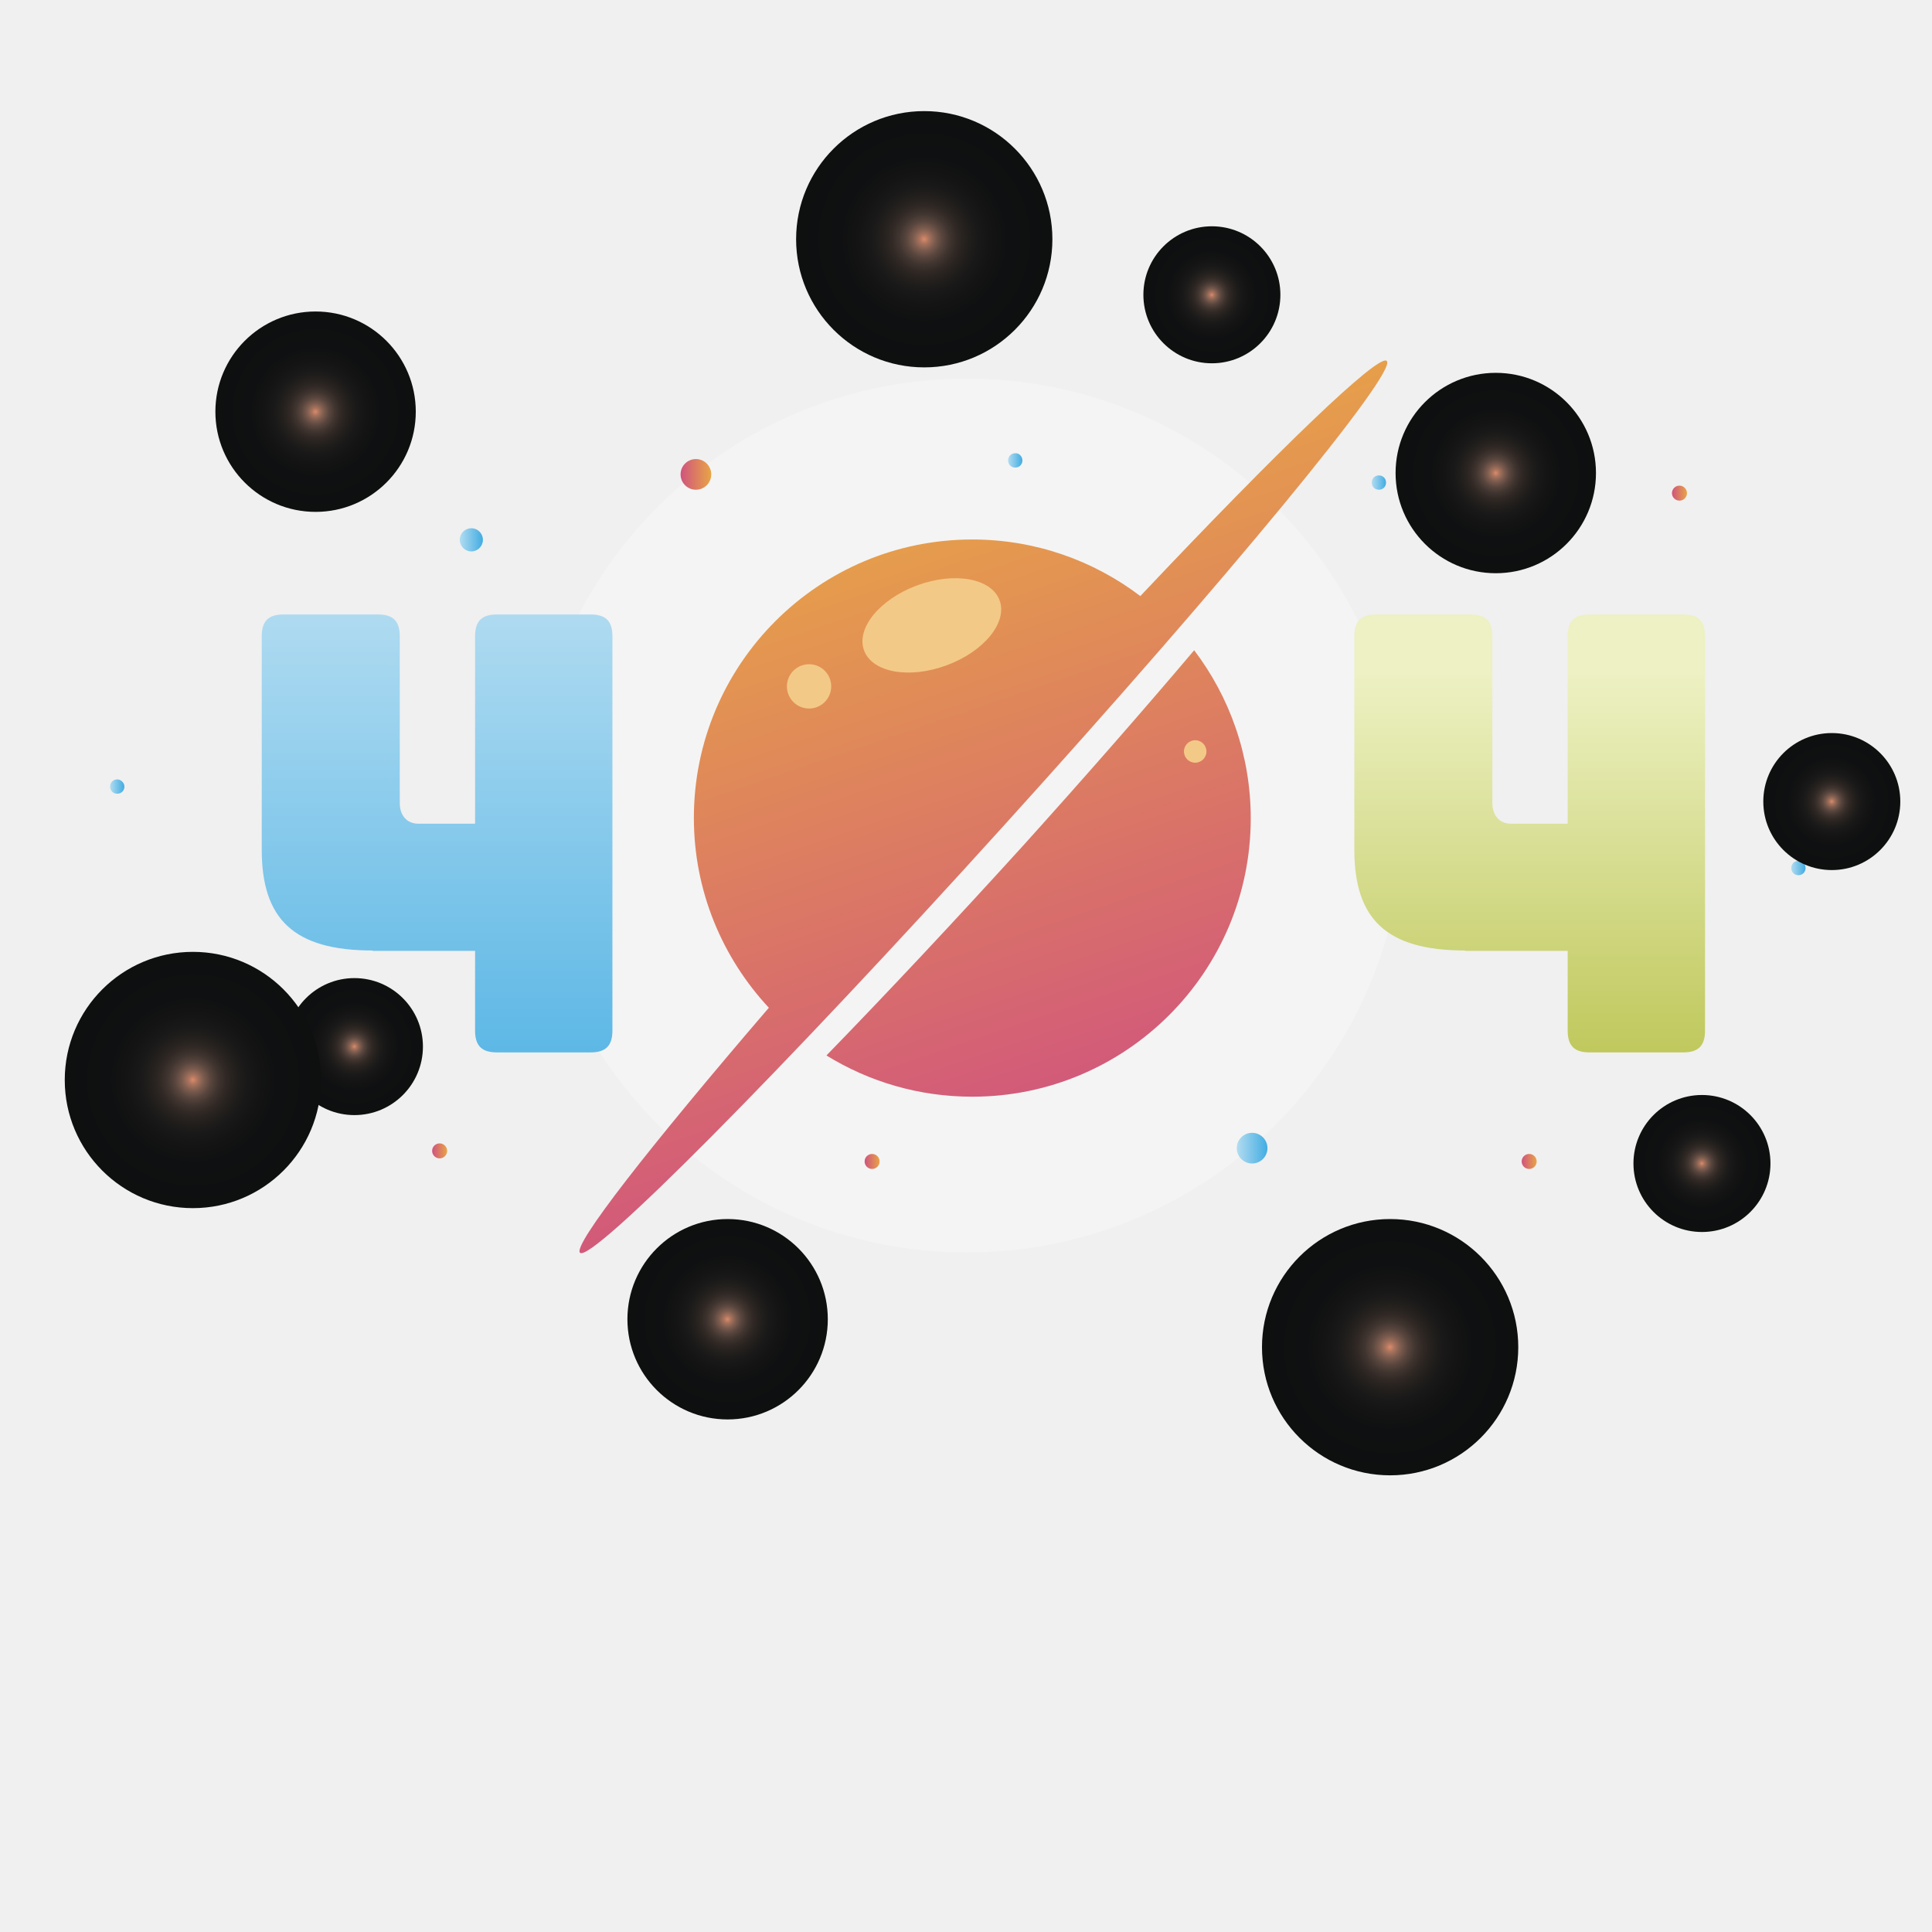
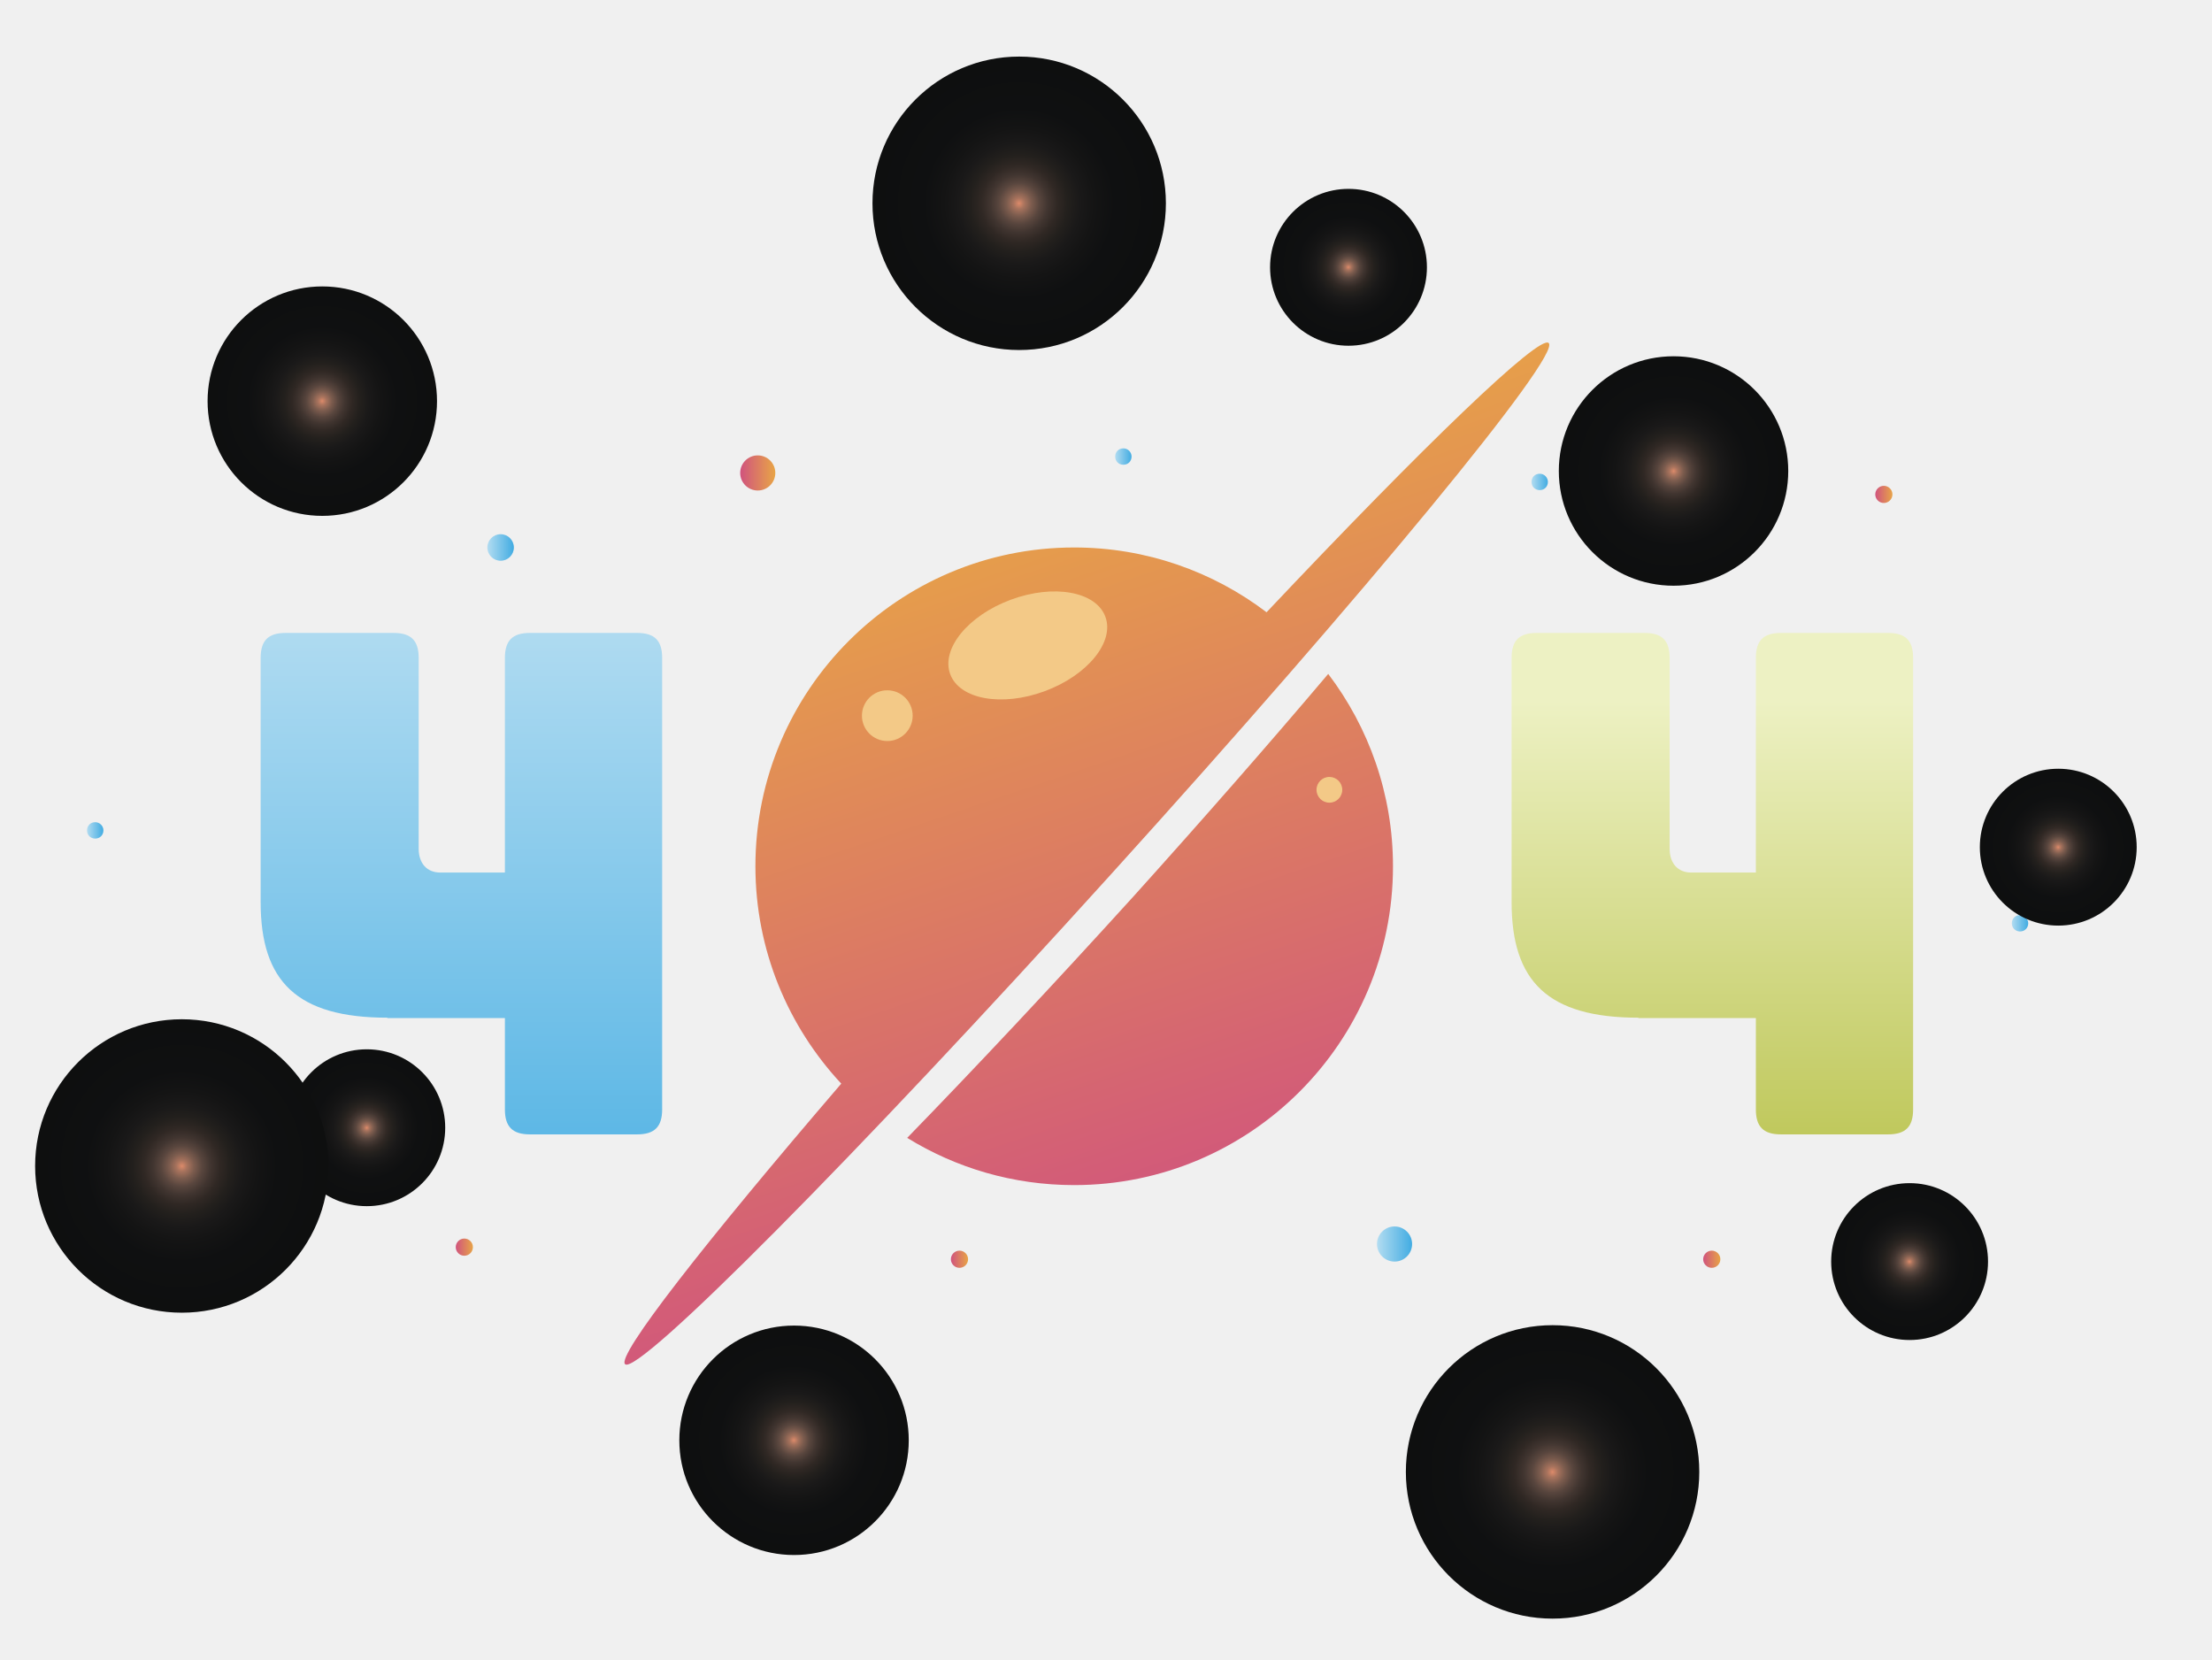
- <svg xmlns="http://www.w3.org/2000/svg" version="1.1" id="Слой_1" x="0px" y="0px" viewBox="0 0 56.69 56.69" style="enable-background:new 0 0 56.69 56.69;" xml:space="preserve">
+ <svg xmlns="http://www.w3.org/2000/svg" version="1.1" id="Слой_1" x="0px" y="0px" viewBox="0 0 56.69 42.52" style="enable-background:new 0 0 56.69 42.52;" xml:space="preserve">
  <style type="text/css">
- 	.st0{opacity:0.27;fill:#FFFFFF;}
- 	.st1{fill:url(#SVGID_1_);}
- 	.st2{fill:url(#SVGID_2_);}
- 	.st3{fill:url(#SVGID_3_);}
- 	.st4{fill:url(#SVGID_4_);}
- 	.st5{fill:#F3C987;}
- 	.st6{fill:url(#SVGID_5_);}
- 	.st7{fill:url(#SVGID_6_);}
- 	.st8{fill:url(#SVGID_7_);}
- 	.st9{fill:url(#SVGID_8_);}
- 	.st10{fill:url(#SVGID_9_);}
- 	.st11{fill:url(#SVGID_10_);}
- 	.st12{fill:url(#SVGID_11_);}
- 	.st13{fill:url(#SVGID_12_);}
- 	.st14{fill:url(#SVGID_13_);}
- 	.st15{fill:url(#SVGID_14_);}
- 	.st16{fill:url(#SVGID_15_);}
- 	.st17{fill:url(#SVGID_16_);}
- 	.st18{fill:url(#SVGID_17_);}
- 	.st19{fill:url(#SVGID_18_);}
- 	.st20{fill:url(#SVGID_19_);}
- 	.st21{fill:url(#SVGID_20_);}
- 	.st22{fill:url(#SVGID_21_);}
- 	.st23{fill:url(#SVGID_22_);}
- 	.st24{fill:url(#SVGID_23_);}
- 	.st25{fill:url(#SVGID_24_);}
- 	.st26{fill:url(#SVGID_25_);}
+ 	.st0{fill:url(#SVGID_1_);}
+ 	.st1{fill:url(#SVGID_2_);}
+ 	.st2{fill:url(#SVGID_3_);}
+ 	.st3{fill:url(#SVGID_4_);}
+ 	.st4{fill:#F3C987;}
+ 	.st5{fill:url(#SVGID_5_);}
+ 	.st6{fill:url(#SVGID_6_);}
+ 	.st7{fill:url(#SVGID_7_);}
+ 	.st8{fill:url(#SVGID_8_);}
+ 	.st9{fill:url(#SVGID_9_);}
+ 	.st10{fill:url(#SVGID_10_);}
+ 	.st11{fill:url(#SVGID_11_);}
+ 	.st12{fill:url(#SVGID_12_);}
+ 	.st13{fill:url(#SVGID_13_);}
+ 	.st14{fill:url(#SVGID_14_);}
+ 	.st15{fill:url(#SVGID_15_);}
+ 	.st16{fill:url(#SVGID_16_);}
+ 	.st17{fill:url(#SVGID_17_);}
+ 	.st18{fill:url(#SVGID_18_);}
+ 	.st19{fill:url(#SVGID_19_);}
+ 	.st20{fill:url(#SVGID_20_);}
+ 	.st21{fill:url(#SVGID_21_);}
+ 	.st22{fill:url(#SVGID_22_);}
+ 	.st23{fill:url(#SVGID_23_);}
+ 	.st24{fill:url(#SVGID_24_);}
+ 	.st25{fill:url(#SVGID_25_);}
</style>
  <g>
    <g>
      <g>
        <g>
-           <circle class="st0" cx="28.37" cy="23.93" r="12.82" />
          <g>
-             <linearGradient id="SVGID_1_" gradientUnits="userSpaceOnUse" x1="12.828" y1="17.474" x2="12.828" y2="35.2">
+             <linearGradient id="SVGID_1_" gradientUnits="userSpaceOnUse" x1="11.828" y1="15.668" x2="11.828" y2="33.395">
              <stop offset="0" style="stop-color:#B2DCF1" />
              <stop offset="1" style="stop-color:#42ACE2" />
            </linearGradient>
-             <path class="st1" d="M10.93,27.89c-2.32,0-3.25-0.93-3.25-2.96v-6.26c0-0.45,0.2-0.64,0.64-0.64h2.77       c0.45,0,0.64,0.2,0.64,0.64v4.89c0,0.37,0.21,0.61,0.55,0.61h1.66v-5.5c0-0.45,0.2-0.64,0.64-0.64h2.75       c0.45,0,0.64,0.2,0.64,0.64v11.57c0,0.45-0.2,0.64-0.64,0.64h-2.75c-0.45,0-0.64-0.2-0.64-0.64v-2.34H10.93z" />
-             <linearGradient id="SVGID_2_" gradientUnits="userSpaceOnUse" x1="44.893" y1="19.761" x2="44.893" y2="32.053">
+             <path class="st0" d="M9.93,26.08c-2.32,0-3.25-0.93-3.25-2.96v-6.26c0-0.45,0.2-0.64,0.64-0.64h2.77c0.45,0,0.64,0.2,0.64,0.64       v4.89c0,0.37,0.21,0.61,0.55,0.61h1.66v-5.5c0-0.45,0.2-0.64,0.64-0.64h2.75c0.45,0,0.64,0.2,0.64,0.64v11.57       c0,0.45-0.2,0.64-0.64,0.64h-2.75c-0.45,0-0.64-0.2-0.64-0.64v-2.34H9.93z" />
+             <linearGradient id="SVGID_2_" gradientUnits="userSpaceOnUse" x1="43.893" y1="17.956" x2="43.893" y2="30.248">
              <stop offset="0" style="stop-color:#EDF1C3" />
              <stop offset="1" style="stop-color:#BBC452" />
            </linearGradient>
-             <path class="st2" d="M42.99,27.89c-2.32,0-3.25-0.93-3.25-2.96v-6.26c0-0.45,0.2-0.64,0.64-0.64h2.77       c0.45,0,0.64,0.2,0.64,0.64v4.89c0,0.37,0.21,0.61,0.55,0.61h1.66v-5.5c0-0.45,0.2-0.64,0.64-0.64h2.75       c0.45,0,0.64,0.2,0.64,0.64v11.57c0,0.45-0.2,0.64-0.64,0.64h-2.75c-0.45,0-0.64-0.2-0.64-0.64v-2.34H42.99z" />
+             <path class="st1" d="M41.99,26.08c-2.32,0-3.25-0.93-3.25-2.96v-6.26c0-0.45,0.2-0.64,0.64-0.64h2.77       c0.45,0,0.64,0.2,0.64,0.64v4.89c0,0.37,0.21,0.61,0.55,0.61h1.66v-5.5c0-0.45,0.2-0.64,0.64-0.64h2.75       c0.45,0,0.64,0.2,0.64,0.64v11.57c0,0.45-0.2,0.64-0.64,0.64h-2.75c-0.45,0-0.64-0.2-0.64-0.64v-2.34H41.99z" />
          </g>
          <g>
            <g>
-               <linearGradient id="SVGID_3_" gradientUnits="userSpaceOnUse" x1="32.136" y1="33.346" x2="25.602" y2="14.068">
+               <linearGradient id="SVGID_3_" gradientUnits="userSpaceOnUse" x1="31.137" y1="31.541" x2="24.602" y2="12.262">
                <stop offset="0" style="stop-color:#D0537E" />
                <stop offset="1" style="stop-color:#E8A546" />
              </linearGradient>
-               <path class="st3" d="M40.69,10.59c-0.24-0.22-3.18,2.61-7.23,6.9c-1.37-1.04-3.08-1.66-4.93-1.66c-4.51,0-8.17,3.66-8.17,8.17        c0,2.15,0.84,4.11,2.2,5.57c-3.52,4.1-5.77,6.98-5.54,7.19c0.33,0.3,5.9-5.31,12.44-12.54C36,17,41.03,10.9,40.69,10.59z" />
-               <linearGradient id="SVGID_4_" gradientUnits="userSpaceOnUse" x1="32.635" y1="33.177" x2="26.1" y2="13.899">
+               <path class="st2" d="M39.69,8.79c-0.24-0.22-3.18,2.61-7.23,6.9c-1.37-1.04-3.08-1.66-4.93-1.66c-4.51,0-8.17,3.66-8.17,8.17        c0,2.15,0.84,4.11,2.2,5.57c-3.52,4.1-5.77,6.98-5.54,7.19c0.33,0.3,5.9-5.31,12.44-12.54C35,15.2,40.03,9.09,39.69,8.79z" />
+               <linearGradient id="SVGID_4_" gradientUnits="userSpaceOnUse" x1="31.635" y1="31.372" x2="25.1" y2="12.094">
                <stop offset="0" style="stop-color:#D0537E" />
                <stop offset="1" style="stop-color:#E8A546" />
              </linearGradient>
-               <path class="st4" d="M30.06,24.77c-2.07,2.28-4.05,4.39-5.81,6.2c1.25,0.77,2.71,1.21,4.28,1.21c4.51,0,8.17-3.66,8.17-8.17        c0-1.85-0.62-3.56-1.66-4.93C33.56,20.83,31.87,22.76,30.06,24.77z" />
+               <path class="st3" d="M29.06,22.96c-2.07,2.28-4.05,4.39-5.81,6.2c1.25,0.77,2.71,1.21,4.28,1.21c4.51,0,8.17-3.66,8.17-8.17        c0-1.85-0.62-3.56-1.66-4.93C32.56,19.02,30.87,20.95,29.06,22.96z" />
            </g>
-             <ellipse transform="matrix(0.9379 -0.347 0.347 0.9379 -4.6675 10.6267)" class="st5" cx="27.34" cy="18.35" rx="2.12" ry="1.25" />
-             <circle class="st5" cx="23.74" cy="20.14" r="0.65" />
-             <circle class="st5" cx="35.07" cy="22.05" r="0.33" />
+             <ellipse transform="matrix(0.9379 -0.347 0.347 0.9379 -4.1032 10.1675)" class="st4" cx="26.34" cy="16.54" rx="2.12" ry="1.25" />
+             <circle class="st4" cx="22.74" cy="18.34" r="0.65" />
+             <circle class="st4" cx="34.07" cy="20.24" r="0.33" />
          </g>
        </g>
-         <linearGradient id="SVGID_5_" gradientUnits="userSpaceOnUse" x1="36.294" y1="33.689" x2="37.193" y2="33.689">
-           <stop offset="0" style="stop-color:#B2DCF1" />
-           <stop offset="1" style="stop-color:#42ACE2" />
-         </linearGradient>
-         <circle class="st6" cx="36.74" cy="33.69" r="0.45" />
-         <linearGradient id="SVGID_6_" gradientUnits="userSpaceOnUse" x1="13.493" y1="15.84" x2="14.167" y2="15.84">
-           <stop offset="0" style="stop-color:#B2DCF1" />
-           <stop offset="1" style="stop-color:#42ACE2" />
-         </linearGradient>
-         <circle class="st7" cx="13.83" cy="15.84" r="0.34" />
-         <linearGradient id="SVGID_7_" gradientUnits="userSpaceOnUse" x1="52.557" y1="25.469" x2="52.978" y2="25.469">
-           <stop offset="0" style="stop-color:#B2DCF1" />
-           <stop offset="1" style="stop-color:#42ACE2" />
-         </linearGradient>
-         <path class="st8" d="M52.98,25.47c0,0.12-0.09,0.21-0.21,0.21c-0.12,0-0.21-0.09-0.21-0.21s0.09-0.21,0.21-0.21     C52.88,25.26,52.98,25.35,52.98,25.47z" />
-         <linearGradient id="SVGID_8_" gradientUnits="userSpaceOnUse" x1="3.225" y1="23.083" x2="3.647" y2="23.083">
-           <stop offset="0" style="stop-color:#B2DCF1" />
-           <stop offset="1" style="stop-color:#42ACE2" />
-         </linearGradient>
-         <path class="st9" d="M3.65,23.08c0,0.12-0.09,0.21-0.21,0.21c-0.12,0-0.21-0.09-0.21-0.21c0-0.12,0.09-0.21,0.21-0.21     C3.55,22.87,3.65,22.97,3.65,23.08z" />
-         <linearGradient id="SVGID_9_" gradientUnits="userSpaceOnUse" x1="29.576" y1="13.505" x2="29.997" y2="13.505">
-           <stop offset="0" style="stop-color:#B2DCF1" />
-           <stop offset="1" style="stop-color:#42ACE2" />
-         </linearGradient>
-         <path class="st10" d="M30,13.51c0,0.12-0.09,0.21-0.21,0.21c-0.12,0-0.21-0.09-0.21-0.21c0-0.12,0.09-0.21,0.21-0.21     C29.9,13.29,30,13.39,30,13.51z" />
-         <linearGradient id="SVGID_10_" gradientUnits="userSpaceOnUse" x1="40.249" y1="14.159" x2="40.671" y2="14.159">
-           <stop offset="0" style="stop-color:#B2DCF1" />
-           <stop offset="1" style="stop-color:#42ACE2" />
-         </linearGradient>
-         <path class="st11" d="M40.67,14.16c0,0.12-0.09,0.21-0.21,0.21c-0.12,0-0.21-0.09-0.21-0.21c0-0.12,0.09-0.21,0.21-0.21     C40.58,13.95,40.67,14.04,40.67,14.16z" />
-         <linearGradient id="SVGID_11_" gradientUnits="userSpaceOnUse" x1="19.97" y1="13.92" x2="20.869" y2="13.92">
-           <stop offset="0" style="stop-color:#D0537E" />
-           <stop offset="1" style="stop-color:#E8A546" />
-         </linearGradient>
-         <circle class="st12" cx="20.42" cy="13.92" r="0.45" />
-         <linearGradient id="SVGID_12_" gradientUnits="userSpaceOnUse" x1="12.68" y1="33.77" x2="13.129" y2="33.77">
-           <stop offset="0" style="stop-color:#D0537E" />
-           <stop offset="1" style="stop-color:#E8A546" />
-         </linearGradient>
-         <circle class="st13" cx="12.9" cy="33.77" r="0.22" />
-         <linearGradient id="SVGID_13_" gradientUnits="userSpaceOnUse" x1="25.369" y1="34.077" x2="25.818" y2="34.077">
-           <stop offset="0" style="stop-color:#D0537E" />
-           <stop offset="1" style="stop-color:#E8A546" />
-         </linearGradient>
-         <circle class="st14" cx="25.59" cy="34.08" r="0.22" />
-         <linearGradient id="SVGID_14_" gradientUnits="userSpaceOnUse" x1="44.647" y1="34.077" x2="45.096" y2="34.077">
-           <stop offset="0" style="stop-color:#D0537E" />
-           <stop offset="1" style="stop-color:#E8A546" />
-         </linearGradient>
-         <circle class="st15" cx="44.87" cy="34.08" r="0.22" />
-         <linearGradient id="SVGID_15_" gradientUnits="userSpaceOnUse" x1="49.058" y1="14.472" x2="49.507" y2="14.472">
-           <stop offset="0" style="stop-color:#D0537E" />
-           <stop offset="1" style="stop-color:#E8A546" />
-         </linearGradient>
-         <circle class="st16" cx="49.28" cy="14.47" r="0.22" />
-         <radialGradient id="SVGID_16_" cx="40.787" cy="39.529" r="3.757" gradientUnits="userSpaceOnUse">
-           <stop offset="0" style="stop-color:#DC8A6A" />
-           <stop offset="0.037" style="stop-color:#A8735D" />
-           <stop offset="0.085" style="stop-color:#7C5C4E" />
-           <stop offset="0.139" style="stop-color:#59463E" />
-           <stop offset="0.197" style="stop-color:#413530" />
-           <stop offset="0.26" style="stop-color:#302824" />
-           <stop offset="0.332" style="stop-color:#23201D" />
-           <stop offset="0.414" style="stop-color:#1A1919" />
-           <stop offset="0.515" style="stop-color:#141414" />
-           <stop offset="0.653" style="stop-color:#0F1011" />
-           <stop offset="1" style="stop-color:#0E0F0F" />
-         </radialGradient>
-         <circle class="st17" cx="40.79" cy="39.53" r="3.76" />
-         <radialGradient id="SVGID_17_" cx="53.748" cy="23.518" r="2.015" gradientUnits="userSpaceOnUse">
-           <stop offset="0" style="stop-color:#DC8A6A" />
-           <stop offset="0.037" style="stop-color:#A8735D" />
-           <stop offset="0.085" style="stop-color:#7C5C4E" />
-           <stop offset="0.139" style="stop-color:#59463E" />
-           <stop offset="0.197" style="stop-color:#413530" />
-           <stop offset="0.26" style="stop-color:#302824" />
-           <stop offset="0.332" style="stop-color:#23201D" />
-           <stop offset="0.414" style="stop-color:#1A1919" />
-           <stop offset="0.515" style="stop-color:#141414" />
-           <stop offset="0.653" style="stop-color:#0F1011" />
-           <stop offset="1" style="stop-color:#0E0F0F" />
-         </radialGradient>
-         <circle class="st18" cx="53.75" cy="23.52" r="2.01" />
-         <radialGradient id="SVGID_18_" cx="10.399" cy="30.707" r="2.015" gradientUnits="userSpaceOnUse">
-           <stop offset="0" style="stop-color:#DC8A6A" />
-           <stop offset="0.037" style="stop-color:#A8735D" />
-           <stop offset="0.085" style="stop-color:#7C5C4E" />
-           <stop offset="0.139" style="stop-color:#59463E" />
-           <stop offset="0.197" style="stop-color:#413530" />
-           <stop offset="0.26" style="stop-color:#302824" />
-           <stop offset="0.332" style="stop-color:#23201D" />
-           <stop offset="0.414" style="stop-color:#1A1919" />
-           <stop offset="0.515" style="stop-color:#141414" />
-           <stop offset="0.653" style="stop-color:#0F1011" />
-           <stop offset="1" style="stop-color:#0E0F0F" />
-         </radialGradient>
-         <circle class="st19" cx="10.4" cy="30.71" r="2.01" />
-         <radialGradient id="SVGID_19_" cx="49.936" cy="34.138" r="2.015" gradientUnits="userSpaceOnUse">
-           <stop offset="0" style="stop-color:#DC8A6A" />
-           <stop offset="0.037" style="stop-color:#A8735D" />
-           <stop offset="0.085" style="stop-color:#7C5C4E" />
-           <stop offset="0.139" style="stop-color:#59463E" />
-           <stop offset="0.197" style="stop-color:#413530" />
-           <stop offset="0.26" style="stop-color:#302824" />
-           <stop offset="0.332" style="stop-color:#23201D" />
-           <stop offset="0.414" style="stop-color:#1A1919" />
-           <stop offset="0.515" style="stop-color:#141414" />
-           <stop offset="0.653" style="stop-color:#0F1011" />
-           <stop offset="1" style="stop-color:#0E0F0F" />
-         </radialGradient>
-         <circle class="st20" cx="49.94" cy="34.14" r="2.01" />
-         <radialGradient id="SVGID_20_" cx="35.557" cy="8.652" r="2.015" gradientUnits="userSpaceOnUse">
-           <stop offset="0" style="stop-color:#DC8A6A" />
-           <stop offset="0.037" style="stop-color:#A8735D" />
-           <stop offset="0.085" style="stop-color:#7C5C4E" />
-           <stop offset="0.139" style="stop-color:#59463E" />
-           <stop offset="0.197" style="stop-color:#413530" />
-           <stop offset="0.26" style="stop-color:#302824" />
-           <stop offset="0.332" style="stop-color:#23201D" />
-           <stop offset="0.414" style="stop-color:#1A1919" />
-           <stop offset="0.515" style="stop-color:#141414" />
-           <stop offset="0.653" style="stop-color:#0F1011" />
-           <stop offset="1" style="stop-color:#0E0F0F" />
-         </radialGradient>
-         <circle class="st21" cx="35.56" cy="8.65" r="2.01" />
-         <radialGradient id="SVGID_21_" cx="5.662" cy="31.687" r="3.757" gradientUnits="userSpaceOnUse">
-           <stop offset="0" style="stop-color:#DC8A6A" />
-           <stop offset="0.037" style="stop-color:#A8735D" />
-           <stop offset="0.085" style="stop-color:#7C5C4E" />
-           <stop offset="0.139" style="stop-color:#59463E" />
-           <stop offset="0.197" style="stop-color:#413530" />
-           <stop offset="0.26" style="stop-color:#302824" />
-           <stop offset="0.332" style="stop-color:#23201D" />
-           <stop offset="0.414" style="stop-color:#1A1919" />
-           <stop offset="0.515" style="stop-color:#141414" />
-           <stop offset="0.653" style="stop-color:#0F1011" />
-           <stop offset="1" style="stop-color:#0E0F0F" />
-         </radialGradient>
-         <circle class="st22" cx="5.66" cy="31.69" r="3.76" />
-         <radialGradient id="SVGID_22_" cx="27.118" cy="7.018" r="3.757" gradientUnits="userSpaceOnUse">
-           <stop offset="0" style="stop-color:#DC8A6A" />
-           <stop offset="0.037" style="stop-color:#A8735D" />
-           <stop offset="0.085" style="stop-color:#7C5C4E" />
-           <stop offset="0.139" style="stop-color:#59463E" />
-           <stop offset="0.197" style="stop-color:#413530" />
-           <stop offset="0.26" style="stop-color:#302824" />
-           <stop offset="0.332" style="stop-color:#23201D" />
-           <stop offset="0.414" style="stop-color:#1A1919" />
-           <stop offset="0.515" style="stop-color:#141414" />
-           <stop offset="0.653" style="stop-color:#0F1011" />
-           <stop offset="1" style="stop-color:#0E0F0F" />
-         </radialGradient>
-         <circle class="st23" cx="27.12" cy="7.02" r="3.76" />
-         <radialGradient id="SVGID_23_" cx="43.891" cy="13.88" r="2.94" gradientUnits="userSpaceOnUse">
-           <stop offset="0" style="stop-color:#DC8A6A" />
-           <stop offset="0.037" style="stop-color:#A8735D" />
-           <stop offset="0.085" style="stop-color:#7C5C4E" />
-           <stop offset="0.139" style="stop-color:#59463E" />
-           <stop offset="0.197" style="stop-color:#413530" />
-           <stop offset="0.26" style="stop-color:#302824" />
-           <stop offset="0.332" style="stop-color:#23201D" />
-           <stop offset="0.414" style="stop-color:#1A1919" />
-           <stop offset="0.515" style="stop-color:#141414" />
-           <stop offset="0.653" style="stop-color:#0F1011" />
-           <stop offset="1" style="stop-color:#0E0F0F" />
-         </radialGradient>
-         <circle class="st24" cx="43.89" cy="13.88" r="2.94" />
-         <radialGradient id="SVGID_24_" cx="21.345" cy="38.712" r="2.94" gradientUnits="userSpaceOnUse">
-           <stop offset="0" style="stop-color:#DC8A6A" />
-           <stop offset="0.037" style="stop-color:#A8735D" />
-           <stop offset="0.085" style="stop-color:#7C5C4E" />
-           <stop offset="0.139" style="stop-color:#59463E" />
-           <stop offset="0.197" style="stop-color:#413530" />
-           <stop offset="0.26" style="stop-color:#302824" />
-           <stop offset="0.332" style="stop-color:#23201D" />
-           <stop offset="0.414" style="stop-color:#1A1919" />
-           <stop offset="0.515" style="stop-color:#141414" />
-           <stop offset="0.653" style="stop-color:#0F1011" />
-           <stop offset="1" style="stop-color:#0E0F0F" />
-         </radialGradient>
-         <circle class="st25" cx="21.35" cy="38.71" r="2.94" />
-         <radialGradient id="SVGID_25_" cx="9.256" cy="12.082" r="2.94" gradientUnits="userSpaceOnUse">
-           <stop offset="0" style="stop-color:#DC8A6A" />
-           <stop offset="0.037" style="stop-color:#A8735D" />
-           <stop offset="0.085" style="stop-color:#7C5C4E" />
-           <stop offset="0.139" style="stop-color:#59463E" />
-           <stop offset="0.197" style="stop-color:#413530" />
-           <stop offset="0.26" style="stop-color:#302824" />
-           <stop offset="0.332" style="stop-color:#23201D" />
-           <stop offset="0.414" style="stop-color:#1A1919" />
-           <stop offset="0.515" style="stop-color:#141414" />
-           <stop offset="0.653" style="stop-color:#0F1011" />
-           <stop offset="1" style="stop-color:#0E0F0F" />
-         </radialGradient>
-         <circle class="st26" cx="9.26" cy="12.08" r="2.94" />
+         <linearGradient id="SVGID_5_" gradientUnits="userSpaceOnUse" x1="35.294" y1="31.883" x2="36.193" y2="31.883">
+           <stop offset="0" style="stop-color:#B2DCF1" />
+           <stop offset="1" style="stop-color:#42ACE2" />
+         </linearGradient>
+         <circle class="st5" cx="35.74" cy="31.88" r="0.45" />
+         <linearGradient id="SVGID_6_" gradientUnits="userSpaceOnUse" x1="12.493" y1="14.035" x2="13.167" y2="14.035">
+           <stop offset="0" style="stop-color:#B2DCF1" />
+           <stop offset="1" style="stop-color:#42ACE2" />
+         </linearGradient>
+         <circle class="st6" cx="12.83" cy="14.03" r="0.34" />
+         <linearGradient id="SVGID_7_" gradientUnits="userSpaceOnUse" x1="51.557" y1="23.663" x2="51.978" y2="23.663">
+           <stop offset="0" style="stop-color:#B2DCF1" />
+           <stop offset="1" style="stop-color:#42ACE2" />
+         </linearGradient>
+         <path class="st7" d="M51.98,23.66c0,0.12-0.09,0.21-0.21,0.21c-0.12,0-0.21-0.09-0.21-0.21s0.09-0.21,0.21-0.21     C51.88,23.45,51.98,23.55,51.98,23.66z" />
+         <linearGradient id="SVGID_8_" gradientUnits="userSpaceOnUse" x1="2.225" y1="21.278" x2="2.647" y2="21.278">
+           <stop offset="0" style="stop-color:#B2DCF1" />
+           <stop offset="1" style="stop-color:#42ACE2" />
+         </linearGradient>
+         <path class="st8" d="M2.65,21.28c0,0.12-0.09,0.21-0.21,0.21c-0.12,0-0.21-0.09-0.21-0.21c0-0.12,0.09-0.21,0.21-0.21     C2.55,21.07,2.65,21.16,2.65,21.28z" />
+         <linearGradient id="SVGID_9_" gradientUnits="userSpaceOnUse" x1="28.576" y1="11.7" x2="28.997" y2="11.7">
+           <stop offset="0" style="stop-color:#B2DCF1" />
+           <stop offset="1" style="stop-color:#42ACE2" />
+         </linearGradient>
+         <path class="st9" d="M29,11.7c0,0.12-0.09,0.21-0.21,0.21c-0.12,0-0.21-0.09-0.21-0.21c0-0.12,0.09-0.21,0.21-0.21     C28.9,11.49,29,11.58,29,11.7z" />
+         <linearGradient id="SVGID_10_" gradientUnits="userSpaceOnUse" x1="39.249" y1="12.354" x2="39.671" y2="12.354">
+           <stop offset="0" style="stop-color:#B2DCF1" />
+           <stop offset="1" style="stop-color:#42ACE2" />
+         </linearGradient>
+         <path class="st10" d="M39.67,12.35c0,0.12-0.09,0.21-0.21,0.21c-0.12,0-0.21-0.09-0.21-0.21c0-0.12,0.09-0.21,0.21-0.21     C39.58,12.14,39.67,12.24,39.67,12.35z" />
+         <linearGradient id="SVGID_11_" gradientUnits="userSpaceOnUse" x1="18.97" y1="12.115" x2="19.869" y2="12.115">
+           <stop offset="0" style="stop-color:#D0537E" />
+           <stop offset="1" style="stop-color:#E8A546" />
+         </linearGradient>
+         <circle class="st11" cx="19.42" cy="12.12" r="0.45" />
+         <linearGradient id="SVGID_12_" gradientUnits="userSpaceOnUse" x1="11.68" y1="31.965" x2="12.129" y2="31.965">
+           <stop offset="0" style="stop-color:#D0537E" />
+           <stop offset="1" style="stop-color:#E8A546" />
+         </linearGradient>
+         <circle class="st12" cx="11.9" cy="31.96" r="0.22" />
+         <linearGradient id="SVGID_13_" gradientUnits="userSpaceOnUse" x1="24.369" y1="32.271" x2="24.818" y2="32.271">
+           <stop offset="0" style="stop-color:#D0537E" />
+           <stop offset="1" style="stop-color:#E8A546" />
+         </linearGradient>
+         <circle class="st13" cx="24.59" cy="32.27" r="0.22" />
+         <linearGradient id="SVGID_14_" gradientUnits="userSpaceOnUse" x1="43.647" y1="32.271" x2="44.096" y2="32.271">
+           <stop offset="0" style="stop-color:#D0537E" />
+           <stop offset="1" style="stop-color:#E8A546" />
+         </linearGradient>
+         <circle class="st14" cx="43.87" cy="32.27" r="0.22" />
+         <linearGradient id="SVGID_15_" gradientUnits="userSpaceOnUse" x1="48.058" y1="12.666" x2="48.507" y2="12.666">
+           <stop offset="0" style="stop-color:#D0537E" />
+           <stop offset="1" style="stop-color:#E8A546" />
+         </linearGradient>
+         <circle class="st15" cx="48.28" cy="12.67" r="0.22" />
+         <radialGradient id="SVGID_16_" cx="39.787" cy="37.724" r="3.757" gradientUnits="userSpaceOnUse">
+           <stop offset="0" style="stop-color:#DC8A6A" />
+           <stop offset="0.037" style="stop-color:#A8735D" />
+           <stop offset="0.085" style="stop-color:#7C5C4E" />
+           <stop offset="0.139" style="stop-color:#59463E" />
+           <stop offset="0.197" style="stop-color:#413530" />
+           <stop offset="0.26" style="stop-color:#302824" />
+           <stop offset="0.332" style="stop-color:#23201D" />
+           <stop offset="0.414" style="stop-color:#1A1919" />
+           <stop offset="0.515" style="stop-color:#141414" />
+           <stop offset="0.653" style="stop-color:#0F1011" />
+           <stop offset="1" style="stop-color:#0E0F0F" />
+         </radialGradient>
+         <circle class="st16" cx="39.79" cy="37.72" r="3.76" />
+         <radialGradient id="SVGID_17_" cx="52.748" cy="21.713" r="2.015" gradientUnits="userSpaceOnUse">
+           <stop offset="0" style="stop-color:#DC8A6A" />
+           <stop offset="0.037" style="stop-color:#A8735D" />
+           <stop offset="0.085" style="stop-color:#7C5C4E" />
+           <stop offset="0.139" style="stop-color:#59463E" />
+           <stop offset="0.197" style="stop-color:#413530" />
+           <stop offset="0.26" style="stop-color:#302824" />
+           <stop offset="0.332" style="stop-color:#23201D" />
+           <stop offset="0.414" style="stop-color:#1A1919" />
+           <stop offset="0.515" style="stop-color:#141414" />
+           <stop offset="0.653" style="stop-color:#0F1011" />
+           <stop offset="1" style="stop-color:#0E0F0F" />
+         </radialGradient>
+         <circle class="st17" cx="52.75" cy="21.71" r="2.01" />
+         <radialGradient id="SVGID_18_" cx="9.399" cy="28.902" r="2.015" gradientUnits="userSpaceOnUse">
+           <stop offset="0" style="stop-color:#DC8A6A" />
+           <stop offset="0.037" style="stop-color:#A8735D" />
+           <stop offset="0.085" style="stop-color:#7C5C4E" />
+           <stop offset="0.139" style="stop-color:#59463E" />
+           <stop offset="0.197" style="stop-color:#413530" />
+           <stop offset="0.26" style="stop-color:#302824" />
+           <stop offset="0.332" style="stop-color:#23201D" />
+           <stop offset="0.414" style="stop-color:#1A1919" />
+           <stop offset="0.515" style="stop-color:#141414" />
+           <stop offset="0.653" style="stop-color:#0F1011" />
+           <stop offset="1" style="stop-color:#0E0F0F" />
+         </radialGradient>
+         <circle class="st18" cx="9.4" cy="28.9" r="2.01" />
+         <radialGradient id="SVGID_19_" cx="48.936" cy="32.333" r="2.015" gradientUnits="userSpaceOnUse">
+           <stop offset="0" style="stop-color:#DC8A6A" />
+           <stop offset="0.037" style="stop-color:#A8735D" />
+           <stop offset="0.085" style="stop-color:#7C5C4E" />
+           <stop offset="0.139" style="stop-color:#59463E" />
+           <stop offset="0.197" style="stop-color:#413530" />
+           <stop offset="0.26" style="stop-color:#302824" />
+           <stop offset="0.332" style="stop-color:#23201D" />
+           <stop offset="0.414" style="stop-color:#1A1919" />
+           <stop offset="0.515" style="stop-color:#141414" />
+           <stop offset="0.653" style="stop-color:#0F1011" />
+           <stop offset="1" style="stop-color:#0E0F0F" />
+         </radialGradient>
+         <circle class="st19" cx="48.94" cy="32.33" r="2.01" />
+         <radialGradient id="SVGID_20_" cx="34.557" cy="6.847" r="2.015" gradientUnits="userSpaceOnUse">
+           <stop offset="0" style="stop-color:#DC8A6A" />
+           <stop offset="0.037" style="stop-color:#A8735D" />
+           <stop offset="0.085" style="stop-color:#7C5C4E" />
+           <stop offset="0.139" style="stop-color:#59463E" />
+           <stop offset="0.197" style="stop-color:#413530" />
+           <stop offset="0.26" style="stop-color:#302824" />
+           <stop offset="0.332" style="stop-color:#23201D" />
+           <stop offset="0.414" style="stop-color:#1A1919" />
+           <stop offset="0.515" style="stop-color:#141414" />
+           <stop offset="0.653" style="stop-color:#0F1011" />
+           <stop offset="1" style="stop-color:#0E0F0F" />
+         </radialGradient>
+         <circle class="st20" cx="34.56" cy="6.85" r="2.01" />
+         <radialGradient id="SVGID_21_" cx="4.662" cy="29.882" r="3.757" gradientUnits="userSpaceOnUse">
+           <stop offset="0" style="stop-color:#DC8A6A" />
+           <stop offset="0.037" style="stop-color:#A8735D" />
+           <stop offset="0.085" style="stop-color:#7C5C4E" />
+           <stop offset="0.139" style="stop-color:#59463E" />
+           <stop offset="0.197" style="stop-color:#413530" />
+           <stop offset="0.26" style="stop-color:#302824" />
+           <stop offset="0.332" style="stop-color:#23201D" />
+           <stop offset="0.414" style="stop-color:#1A1919" />
+           <stop offset="0.515" style="stop-color:#141414" />
+           <stop offset="0.653" style="stop-color:#0F1011" />
+           <stop offset="1" style="stop-color:#0E0F0F" />
+         </radialGradient>
+         <circle class="st21" cx="4.66" cy="29.88" r="3.76" />
+         <radialGradient id="SVGID_22_" cx="26.118" cy="5.213" r="3.757" gradientUnits="userSpaceOnUse">
+           <stop offset="0" style="stop-color:#DC8A6A" />
+           <stop offset="0.037" style="stop-color:#A8735D" />
+           <stop offset="0.085" style="stop-color:#7C5C4E" />
+           <stop offset="0.139" style="stop-color:#59463E" />
+           <stop offset="0.197" style="stop-color:#413530" />
+           <stop offset="0.26" style="stop-color:#302824" />
+           <stop offset="0.332" style="stop-color:#23201D" />
+           <stop offset="0.414" style="stop-color:#1A1919" />
+           <stop offset="0.515" style="stop-color:#141414" />
+           <stop offset="0.653" style="stop-color:#0F1011" />
+           <stop offset="1" style="stop-color:#0E0F0F" />
+         </radialGradient>
+         <circle class="st22" cx="26.12" cy="5.21" r="3.76" />
+         <radialGradient id="SVGID_23_" cx="42.891" cy="12.074" r="2.94" gradientUnits="userSpaceOnUse">
+           <stop offset="0" style="stop-color:#DC8A6A" />
+           <stop offset="0.037" style="stop-color:#A8735D" />
+           <stop offset="0.085" style="stop-color:#7C5C4E" />
+           <stop offset="0.139" style="stop-color:#59463E" />
+           <stop offset="0.197" style="stop-color:#413530" />
+           <stop offset="0.26" style="stop-color:#302824" />
+           <stop offset="0.332" style="stop-color:#23201D" />
+           <stop offset="0.414" style="stop-color:#1A1919" />
+           <stop offset="0.515" style="stop-color:#141414" />
+           <stop offset="0.653" style="stop-color:#0F1011" />
+           <stop offset="1" style="stop-color:#0E0F0F" />
+         </radialGradient>
+         <circle class="st23" cx="42.89" cy="12.07" r="2.94" />
+         <radialGradient id="SVGID_24_" cx="20.345" cy="36.907" r="2.94" gradientUnits="userSpaceOnUse">
+           <stop offset="0" style="stop-color:#DC8A6A" />
+           <stop offset="0.037" style="stop-color:#A8735D" />
+           <stop offset="0.085" style="stop-color:#7C5C4E" />
+           <stop offset="0.139" style="stop-color:#59463E" />
+           <stop offset="0.197" style="stop-color:#413530" />
+           <stop offset="0.26" style="stop-color:#302824" />
+           <stop offset="0.332" style="stop-color:#23201D" />
+           <stop offset="0.414" style="stop-color:#1A1919" />
+           <stop offset="0.515" style="stop-color:#141414" />
+           <stop offset="0.653" style="stop-color:#0F1011" />
+           <stop offset="1" style="stop-color:#0E0F0F" />
+         </radialGradient>
+         <circle class="st24" cx="20.35" cy="36.91" r="2.94" />
+         <radialGradient id="SVGID_25_" cx="8.256" cy="10.277" r="2.94" gradientUnits="userSpaceOnUse">
+           <stop offset="0" style="stop-color:#DC8A6A" />
+           <stop offset="0.037" style="stop-color:#A8735D" />
+           <stop offset="0.085" style="stop-color:#7C5C4E" />
+           <stop offset="0.139" style="stop-color:#59463E" />
+           <stop offset="0.197" style="stop-color:#413530" />
+           <stop offset="0.26" style="stop-color:#302824" />
+           <stop offset="0.332" style="stop-color:#23201D" />
+           <stop offset="0.414" style="stop-color:#1A1919" />
+           <stop offset="0.515" style="stop-color:#141414" />
+           <stop offset="0.653" style="stop-color:#0F1011" />
+           <stop offset="1" style="stop-color:#0E0F0F" />
+         </radialGradient>
+         <circle class="st25" cx="8.26" cy="10.28" r="2.94" />
      </g>
    </g>
  </g>
</svg>
